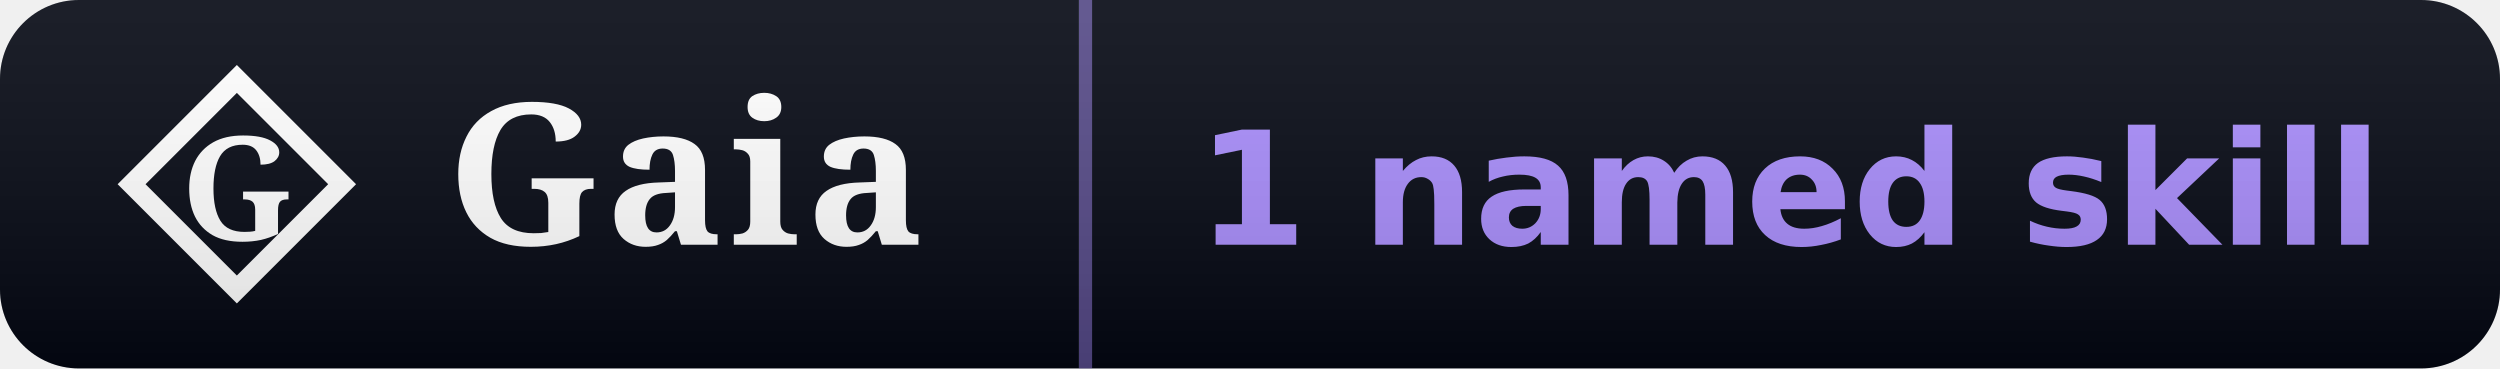
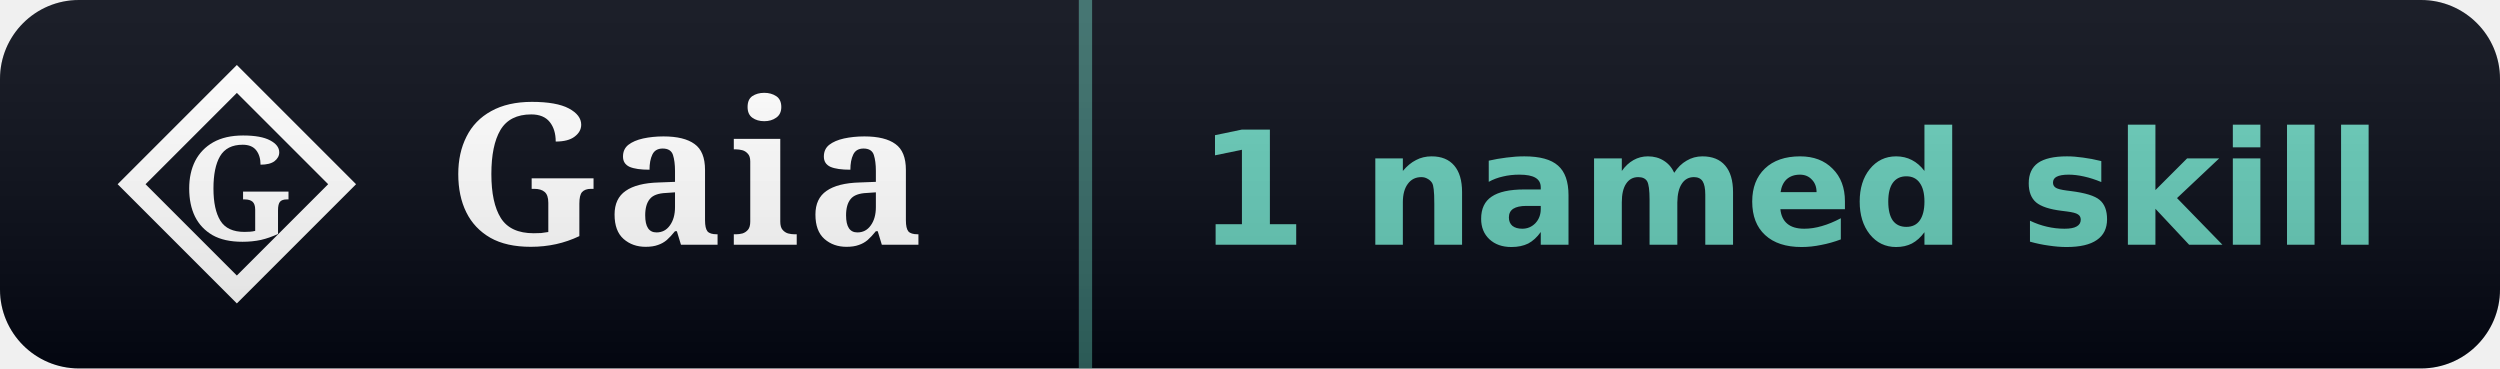
<svg xmlns="http://www.w3.org/2000/svg" width="190" height="28" viewBox="0 0 190 28" role="img" aria-label="Gaia: 1 named skill">
  <linearGradient id="sh" x2="0" y2="100%">
    <stop offset="0" stop-color="#fff" stop-opacity=".10" />
    <stop offset="1" stop-opacity=".14" />
  </linearGradient>
  <clipPath id="rc">
    <rect width="190" height="28" rx="6" fill="#fff" />
  </clipPath>
  <g clip-path="url(#rc)">
    <rect width="82" height="28" fill="#030712" />
    <rect x="82.0" width="108.0" height="28" fill="#030712" />
-     <rect x="82.0" width="1" height="28" fill="rgba(167,139,250,0.5)" />
+     <rect x="82.0" width="1" height="28" fill="rgba(99,202,183,0.5)" />
    <path d="M 18 6 L 26 14 L 18 22 L 10 14 Z" fill="none" stroke="#ffffff" stroke-width="1.5" stroke-linejoin="miter" />
    <text x="18" y="14" font-family="EB Garamond, Georgia, serif" font-weight="600" font-size="11" fill="#ffffff" text-anchor="middle" dominant-baseline="central">G</text>
    <text x="34" y="18.6" font-family="EB Garamond, Georgia, serif" font-size="15" font-weight="600" fill="#fff" letter-spacing="0.5">Gaia</text>
-     <text x="136.0" y="18.6" font-family="Verdana,DejaVu Sans,sans-serif" font-size="12" font-weight="700" text-anchor="middle" fill="#a78bfa">1 named skill</text>
+     <text x="136.0" y="18.6" font-family="Verdana,DejaVu Sans,sans-serif" font-size="12" font-weight="700" text-anchor="middle" fill="#63cab7">1 named skill</text>
    <rect width="190" height="28" fill="url(#sh)" />
  </g>
</svg>
